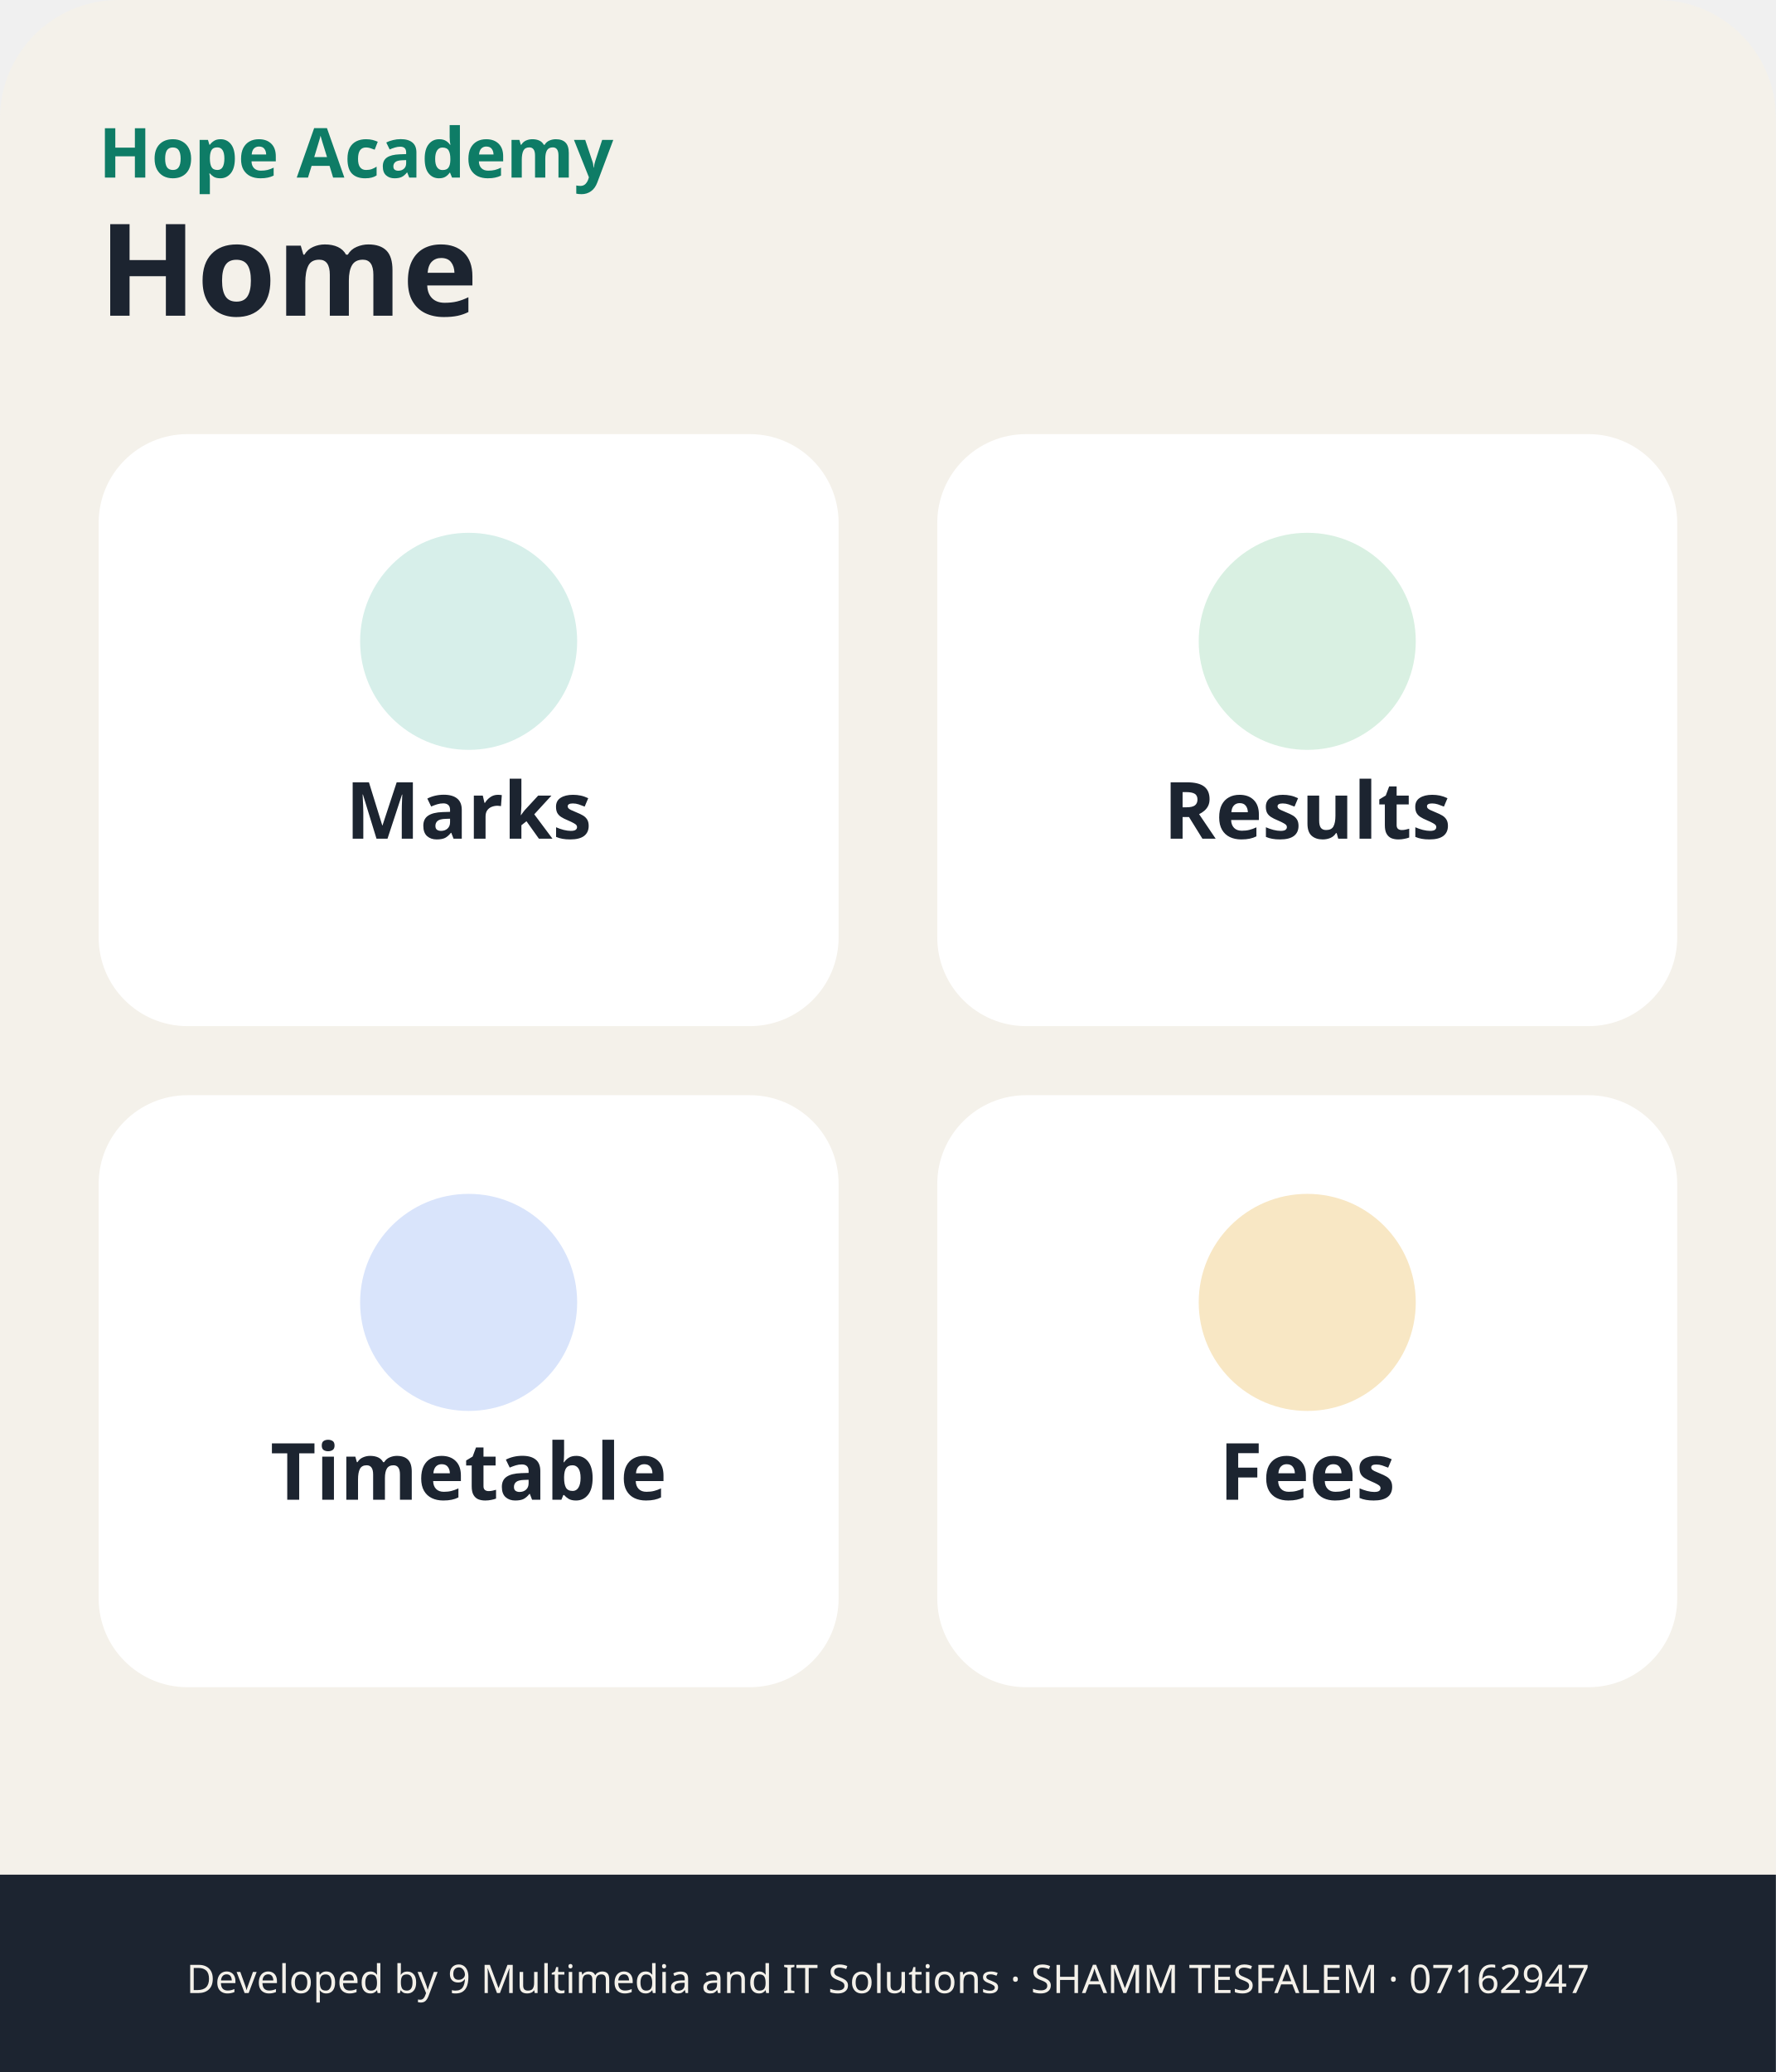
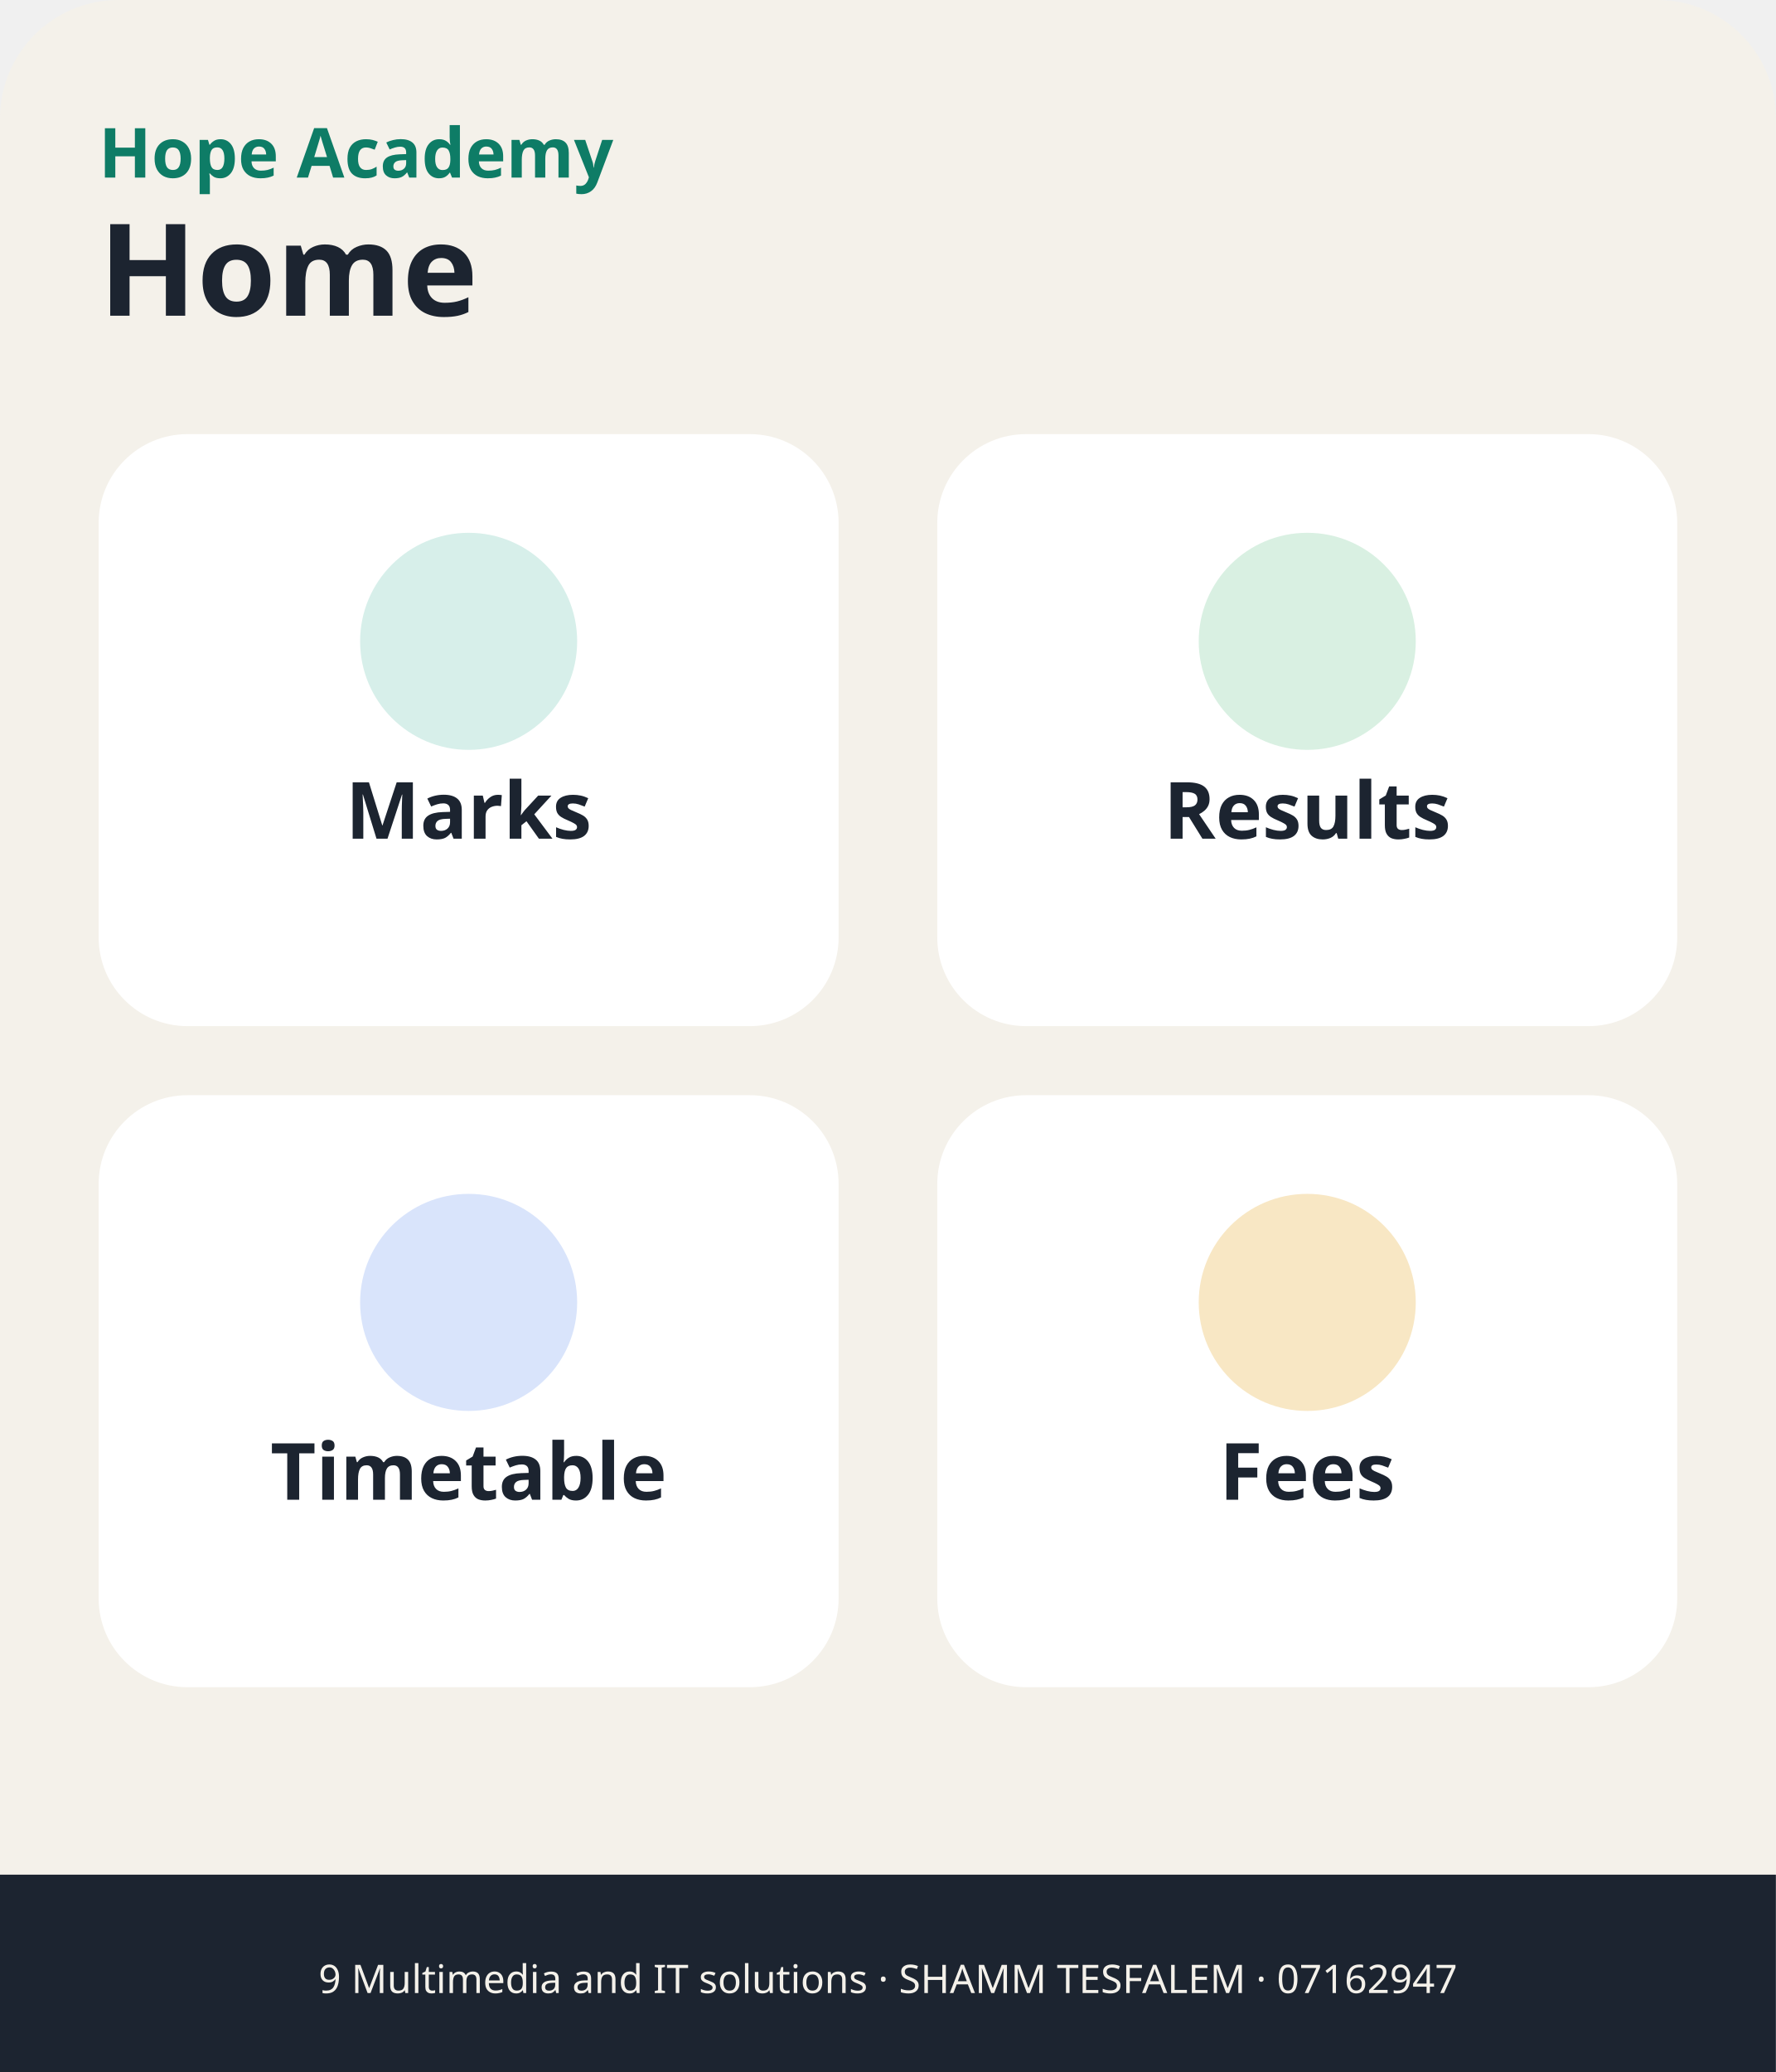
<svg xmlns="http://www.w3.org/2000/svg" width="360" height="420" viewBox="0 0 360 420">
  <rect width="360" height="420" rx="24" fill="#F4F1EA" />
  <text x="20" y="36" font-family="sans-serif" font-size="14" fill="#0E7C66" font-weight="700">Hope Academy</text>
  <text x="20" y="64" font-family="sans-serif" font-size="26" fill="#1C2430" font-weight="800">Home</text>
  <rect x="20" y="88" width="150" height="120" rx="18" fill="#FFFFFF" />
  <circle cx="95" cy="130" r="22" fill="#D7EFEA" />
  <text x="95" y="170" text-anchor="middle" font-family="sans-serif" font-size="16" font-weight="700" fill="#1C2430">Marks</text>
  <rect x="190" y="88" width="150" height="120" rx="18" fill="#FFFFFF" />
  <circle cx="265" cy="130" r="22" fill="#D9F0E2" />
  <text x="265" y="170" text-anchor="middle" font-family="sans-serif" font-size="16" font-weight="700" fill="#1C2430">Results</text>
  <rect x="20" y="222" width="150" height="120" rx="18" fill="#FFFFFF" />
  <circle cx="95" cy="264" r="22" fill="#D9E4FB" />
  <text x="95" y="304" text-anchor="middle" font-family="sans-serif" font-size="16" font-weight="700" fill="#1C2430">Timetable</text>
  <rect x="190" y="222" width="150" height="120" rx="18" fill="#FFFFFF" />
  <circle cx="265" cy="264" r="22" fill="#F8E7C4" />
  <text x="265" y="304" text-anchor="middle" font-family="sans-serif" font-size="16" font-weight="700" fill="#1C2430">Fees</text>
  <rect x="0" y="380" width="360" height="40" fill="#1C2430" />
-   <text x="180" y="404" text-anchor="middle" font-family="sans-serif" font-size="8" fill="#F4F1EA">Developed by 9 Multimedia and IT Solutions · SHAMM TESFALEM · 07162947</text>
+   <text x="180" y="404" text-anchor="middle" font-family="sans-serif" font-size="8" fill="#F4F1EA">9 Multimedia and IT solutions · SHAMM TESFALEM · 07162947</text>
</svg>
